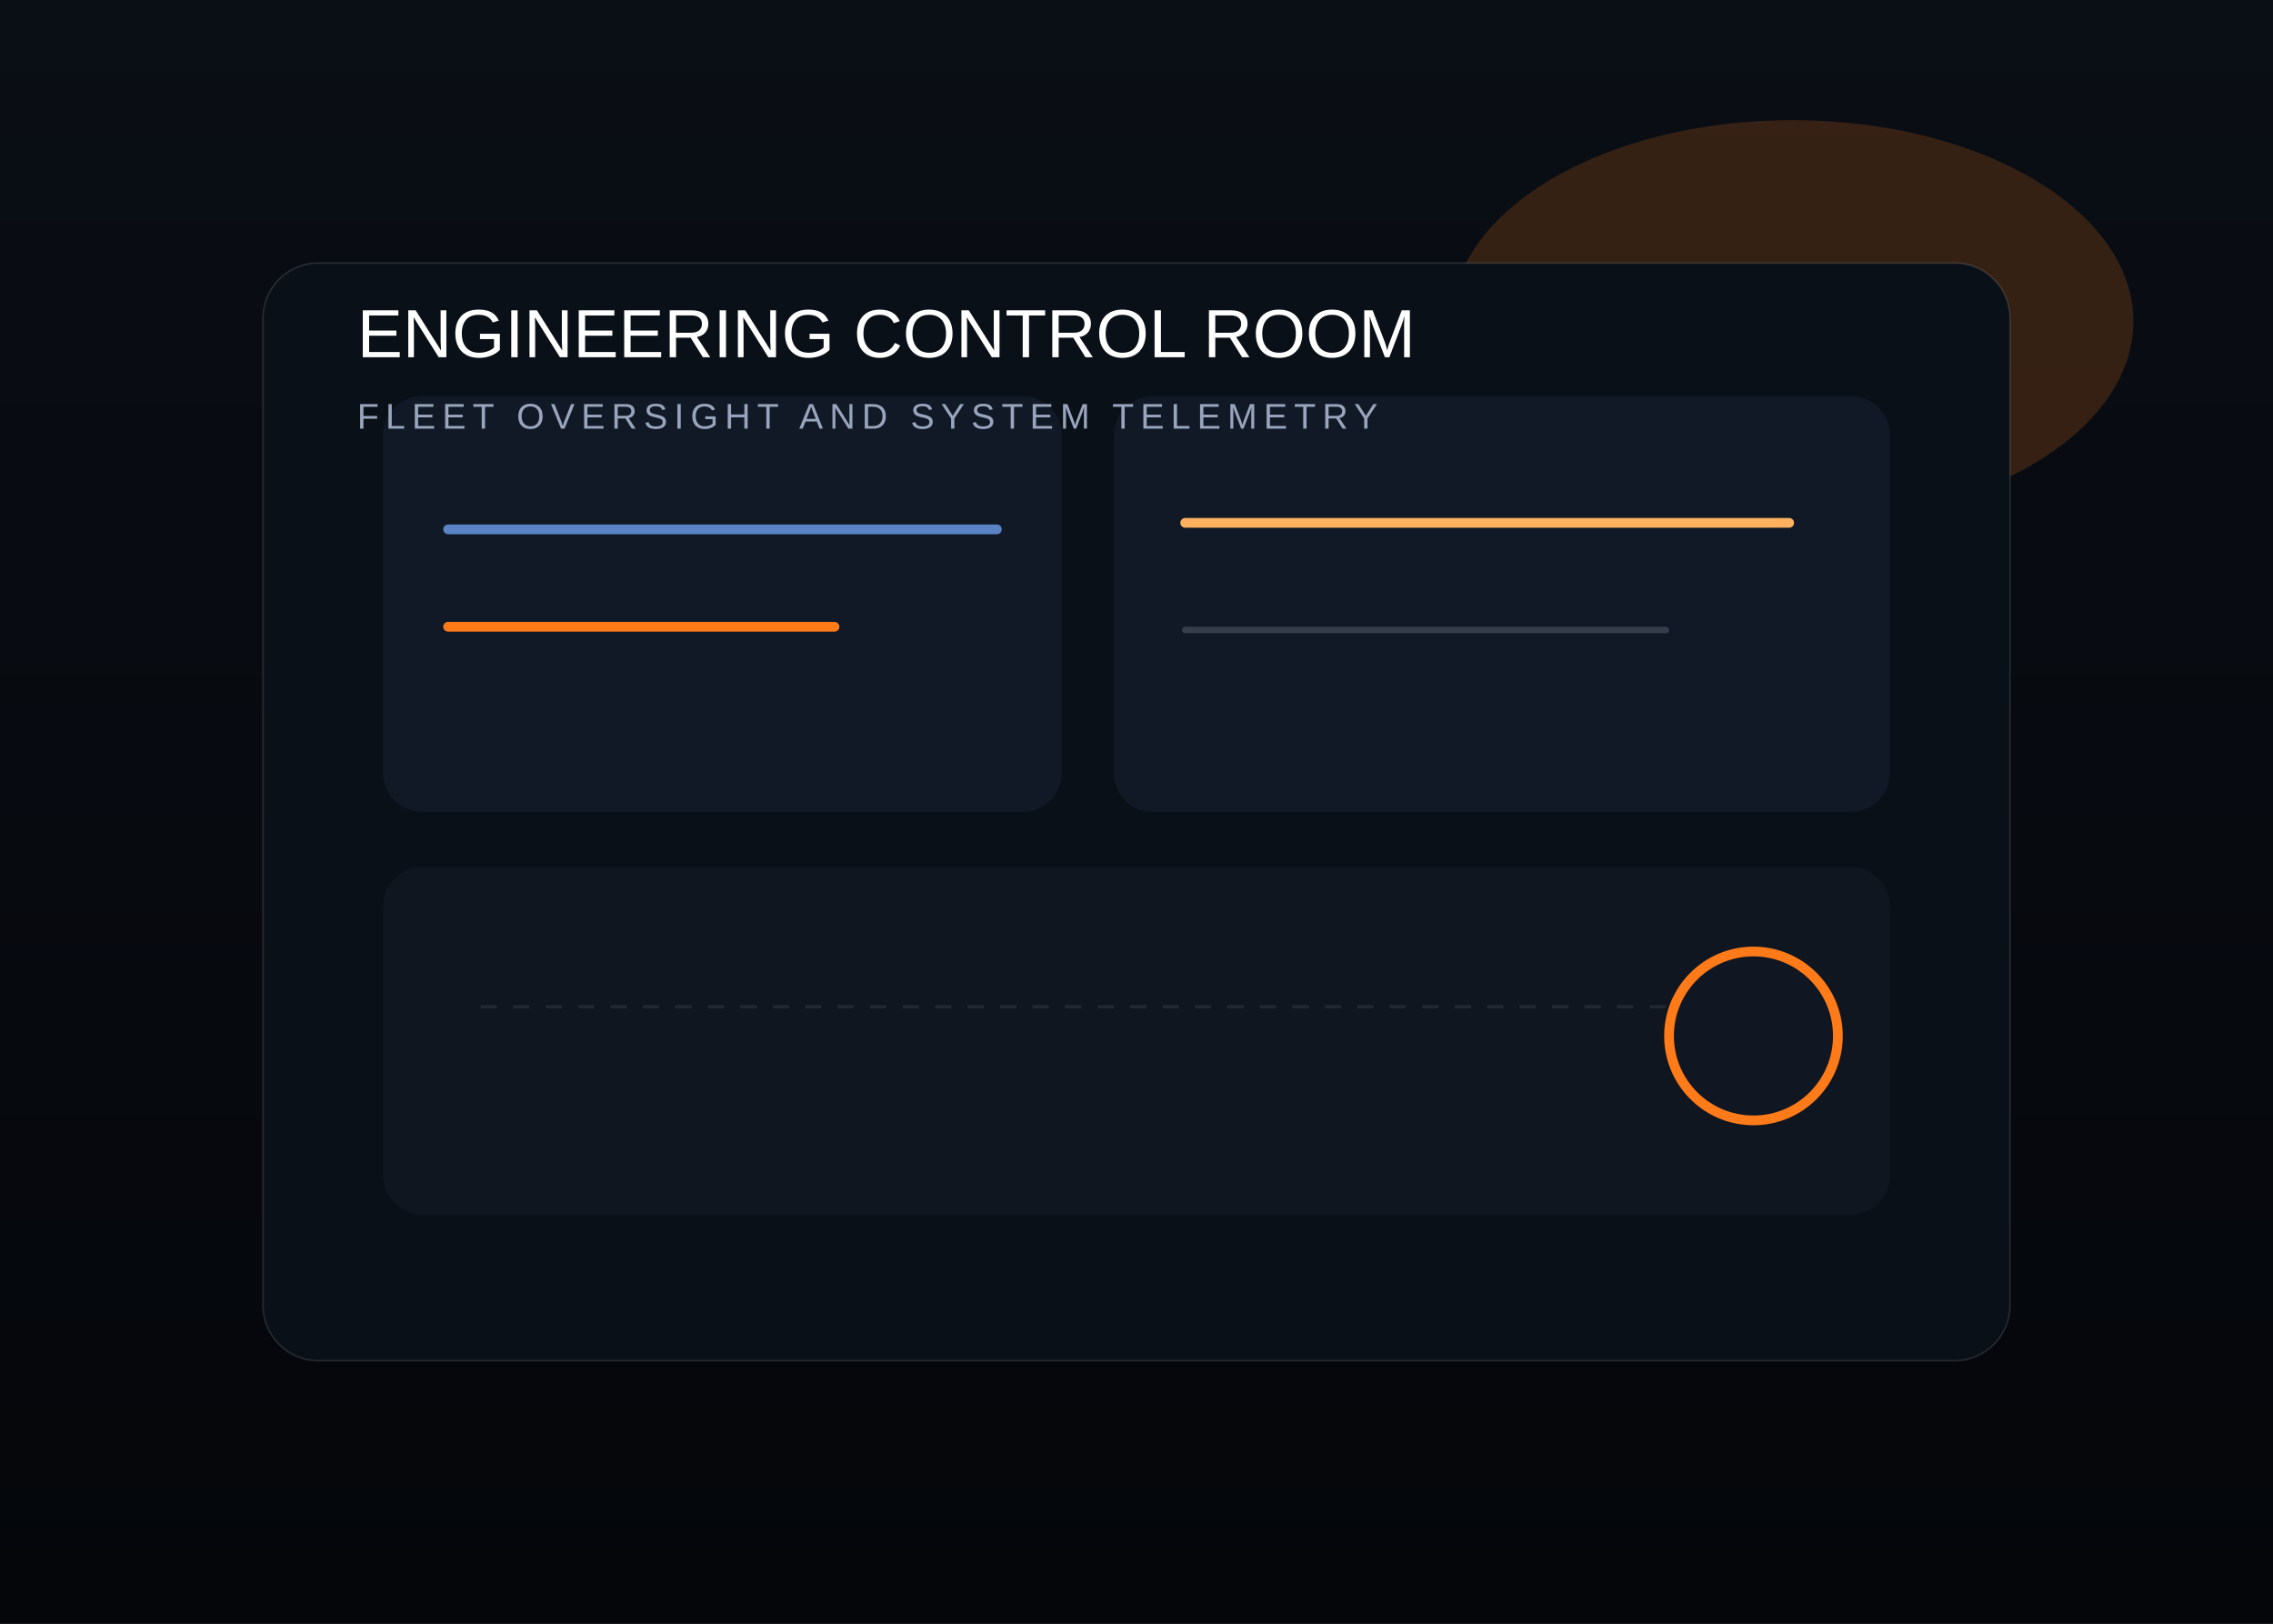
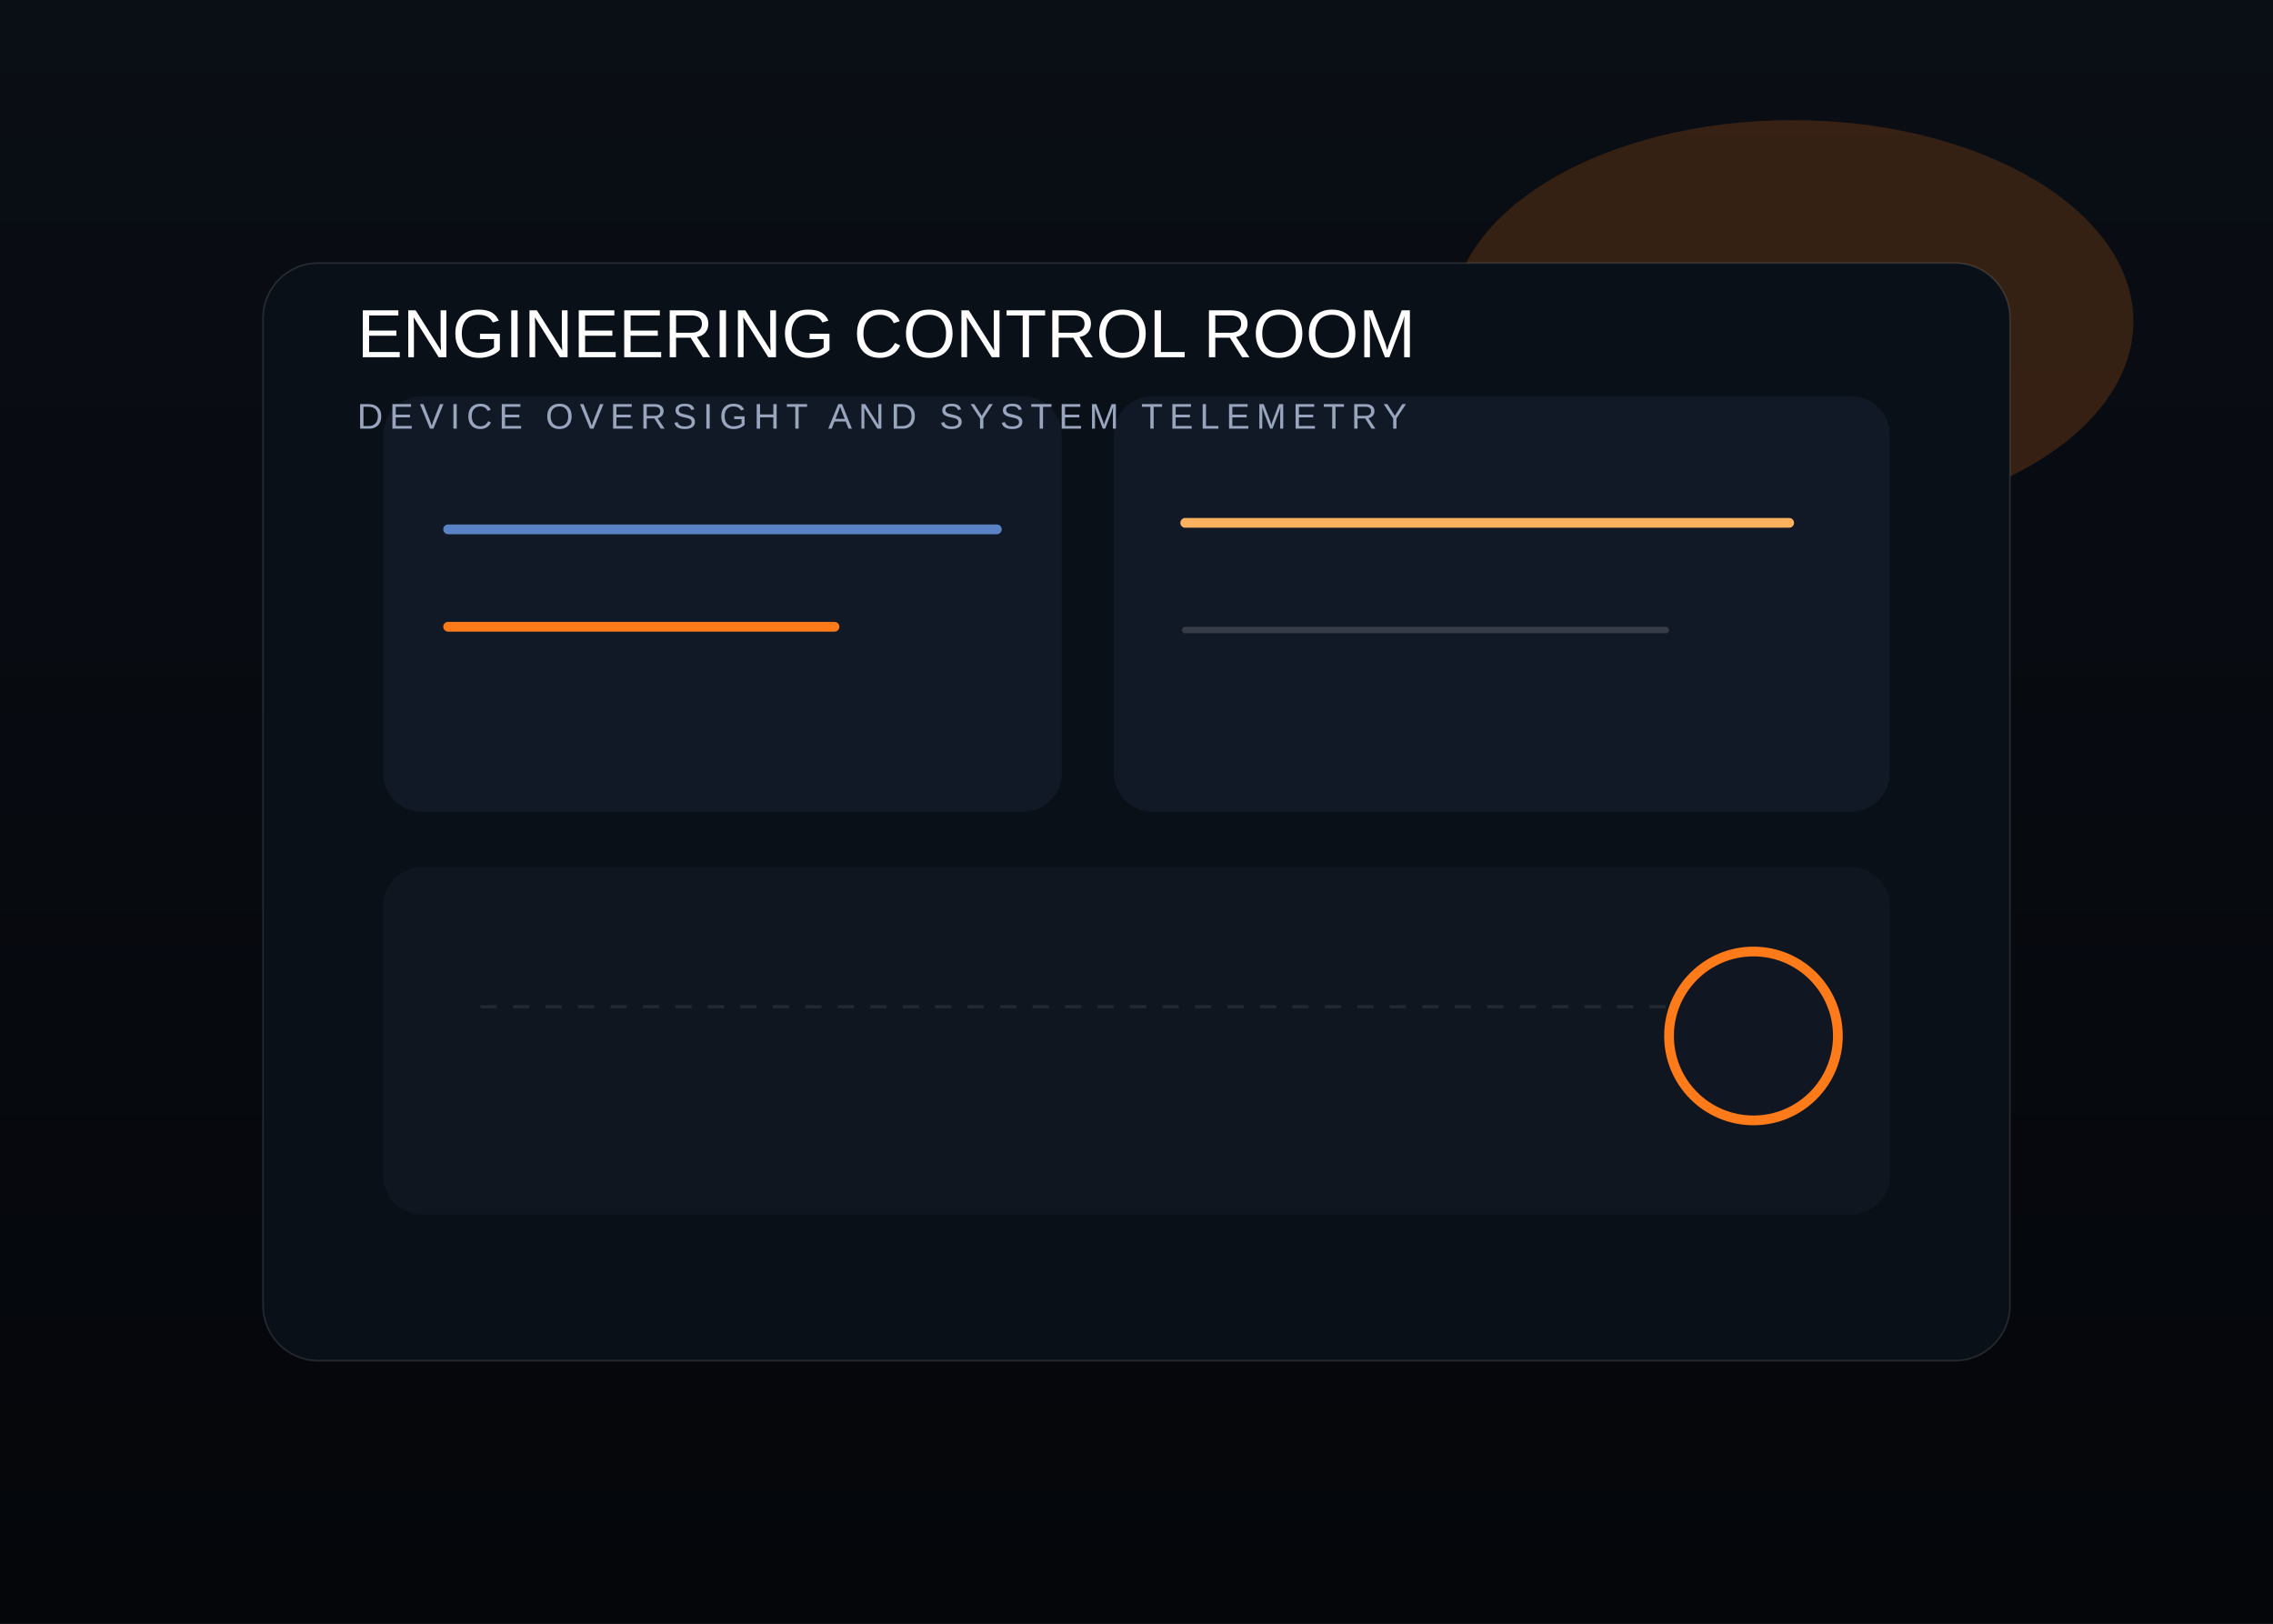
<svg xmlns="http://www.w3.org/2000/svg" width="1400" height="1000" viewBox="0 0 1400 1000" fill="none">
  <rect width="1400" height="1000" fill="#05080E" />
  <rect width="1400" height="1000" fill="url(#bg)" />
  <ellipse cx="1104" cy="198" rx="210" ry="124" fill="#FF7A18" fill-opacity="0.18" />
  <rect x="162" y="162" width="1076" height="676" rx="34" fill="#0A1018" stroke="rgba(255,255,255,0.12)" />
  <rect x="236" y="244" width="418" height="256" rx="24" fill="#111926" />
  <rect x="686" y="244" width="478" height="256" rx="24" fill="#111926" />
  <rect x="236" y="534" width="928" height="214" rx="24" fill="#0F1620" />
  <path d="M276 326H614" stroke="#5A83C5" stroke-width="6" stroke-linecap="round" />
  <path d="M276 386H514" stroke="#FF7A18" stroke-width="6" stroke-linecap="round" />
  <path d="M730 322H1102" stroke="#FFB15F" stroke-width="6" stroke-linecap="round" />
  <path d="M730 388H1026" stroke="rgba(255,255,255,0.16)" stroke-width="4" stroke-linecap="round" />
  <path d="M296 620H1100" stroke="rgba(255,255,255,0.08)" stroke-width="2" stroke-dasharray="10 10" />
  <circle cx="1080" cy="638" r="52" fill="#101722" stroke="#FF7A18" stroke-width="6" />
  <text x="220" y="220" fill="#FFFFFF" font-family="Arial, sans-serif" font-size="42">ENGINEERING CONTROL ROOM</text>
-   <text x="220" y="264" fill="#98A5BD" font-family="Arial, sans-serif" font-size="22" letter-spacing="4">FLEET OVERSIGHT AND SYSTEM TELEMETRY</text>
+   <text x="220" y="264" fill="#98A5BD" font-family="Arial, sans-serif" font-size="22" letter-spacing="4">DEVICE OVERSIGHT AND SYSTEM TELEMETRY</text>
  <defs>
    <linearGradient id="bg" x1="700" y1="0" x2="700" y2="1000" gradientUnits="userSpaceOnUse">
      <stop stop-color="#0A0E15" />
      <stop offset="1" stop-color="#04060A" />
    </linearGradient>
  </defs>
</svg>
